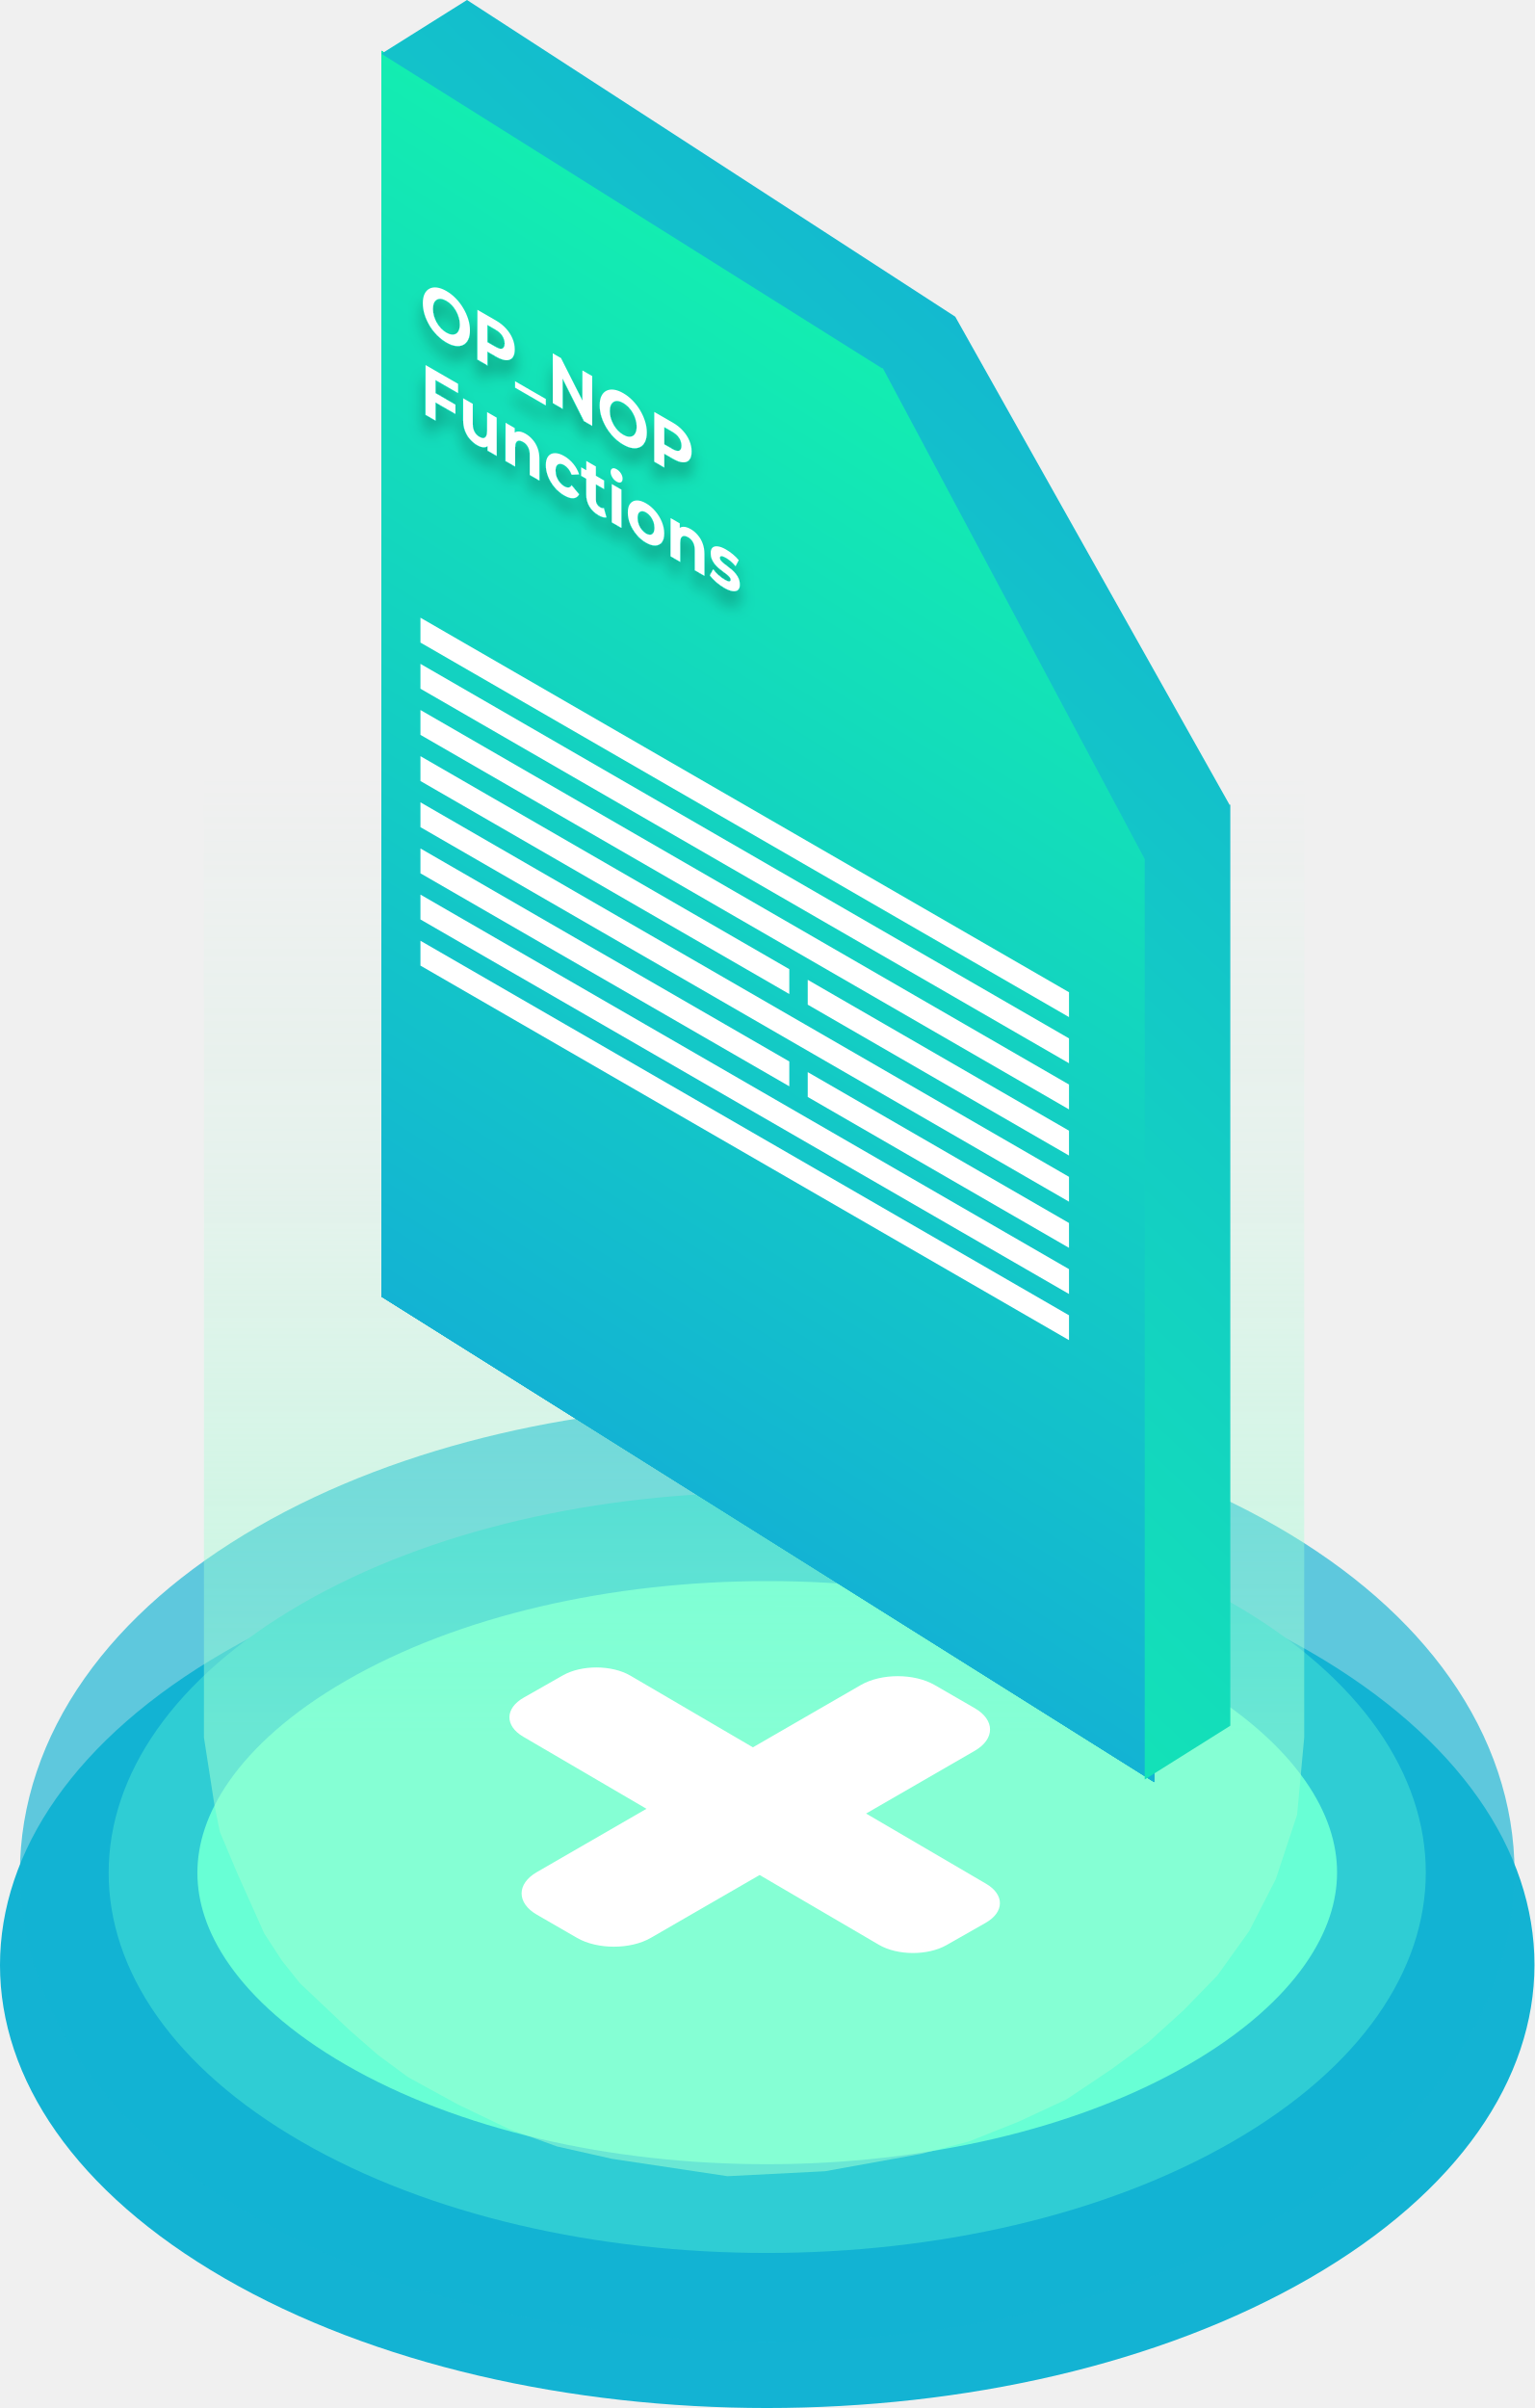
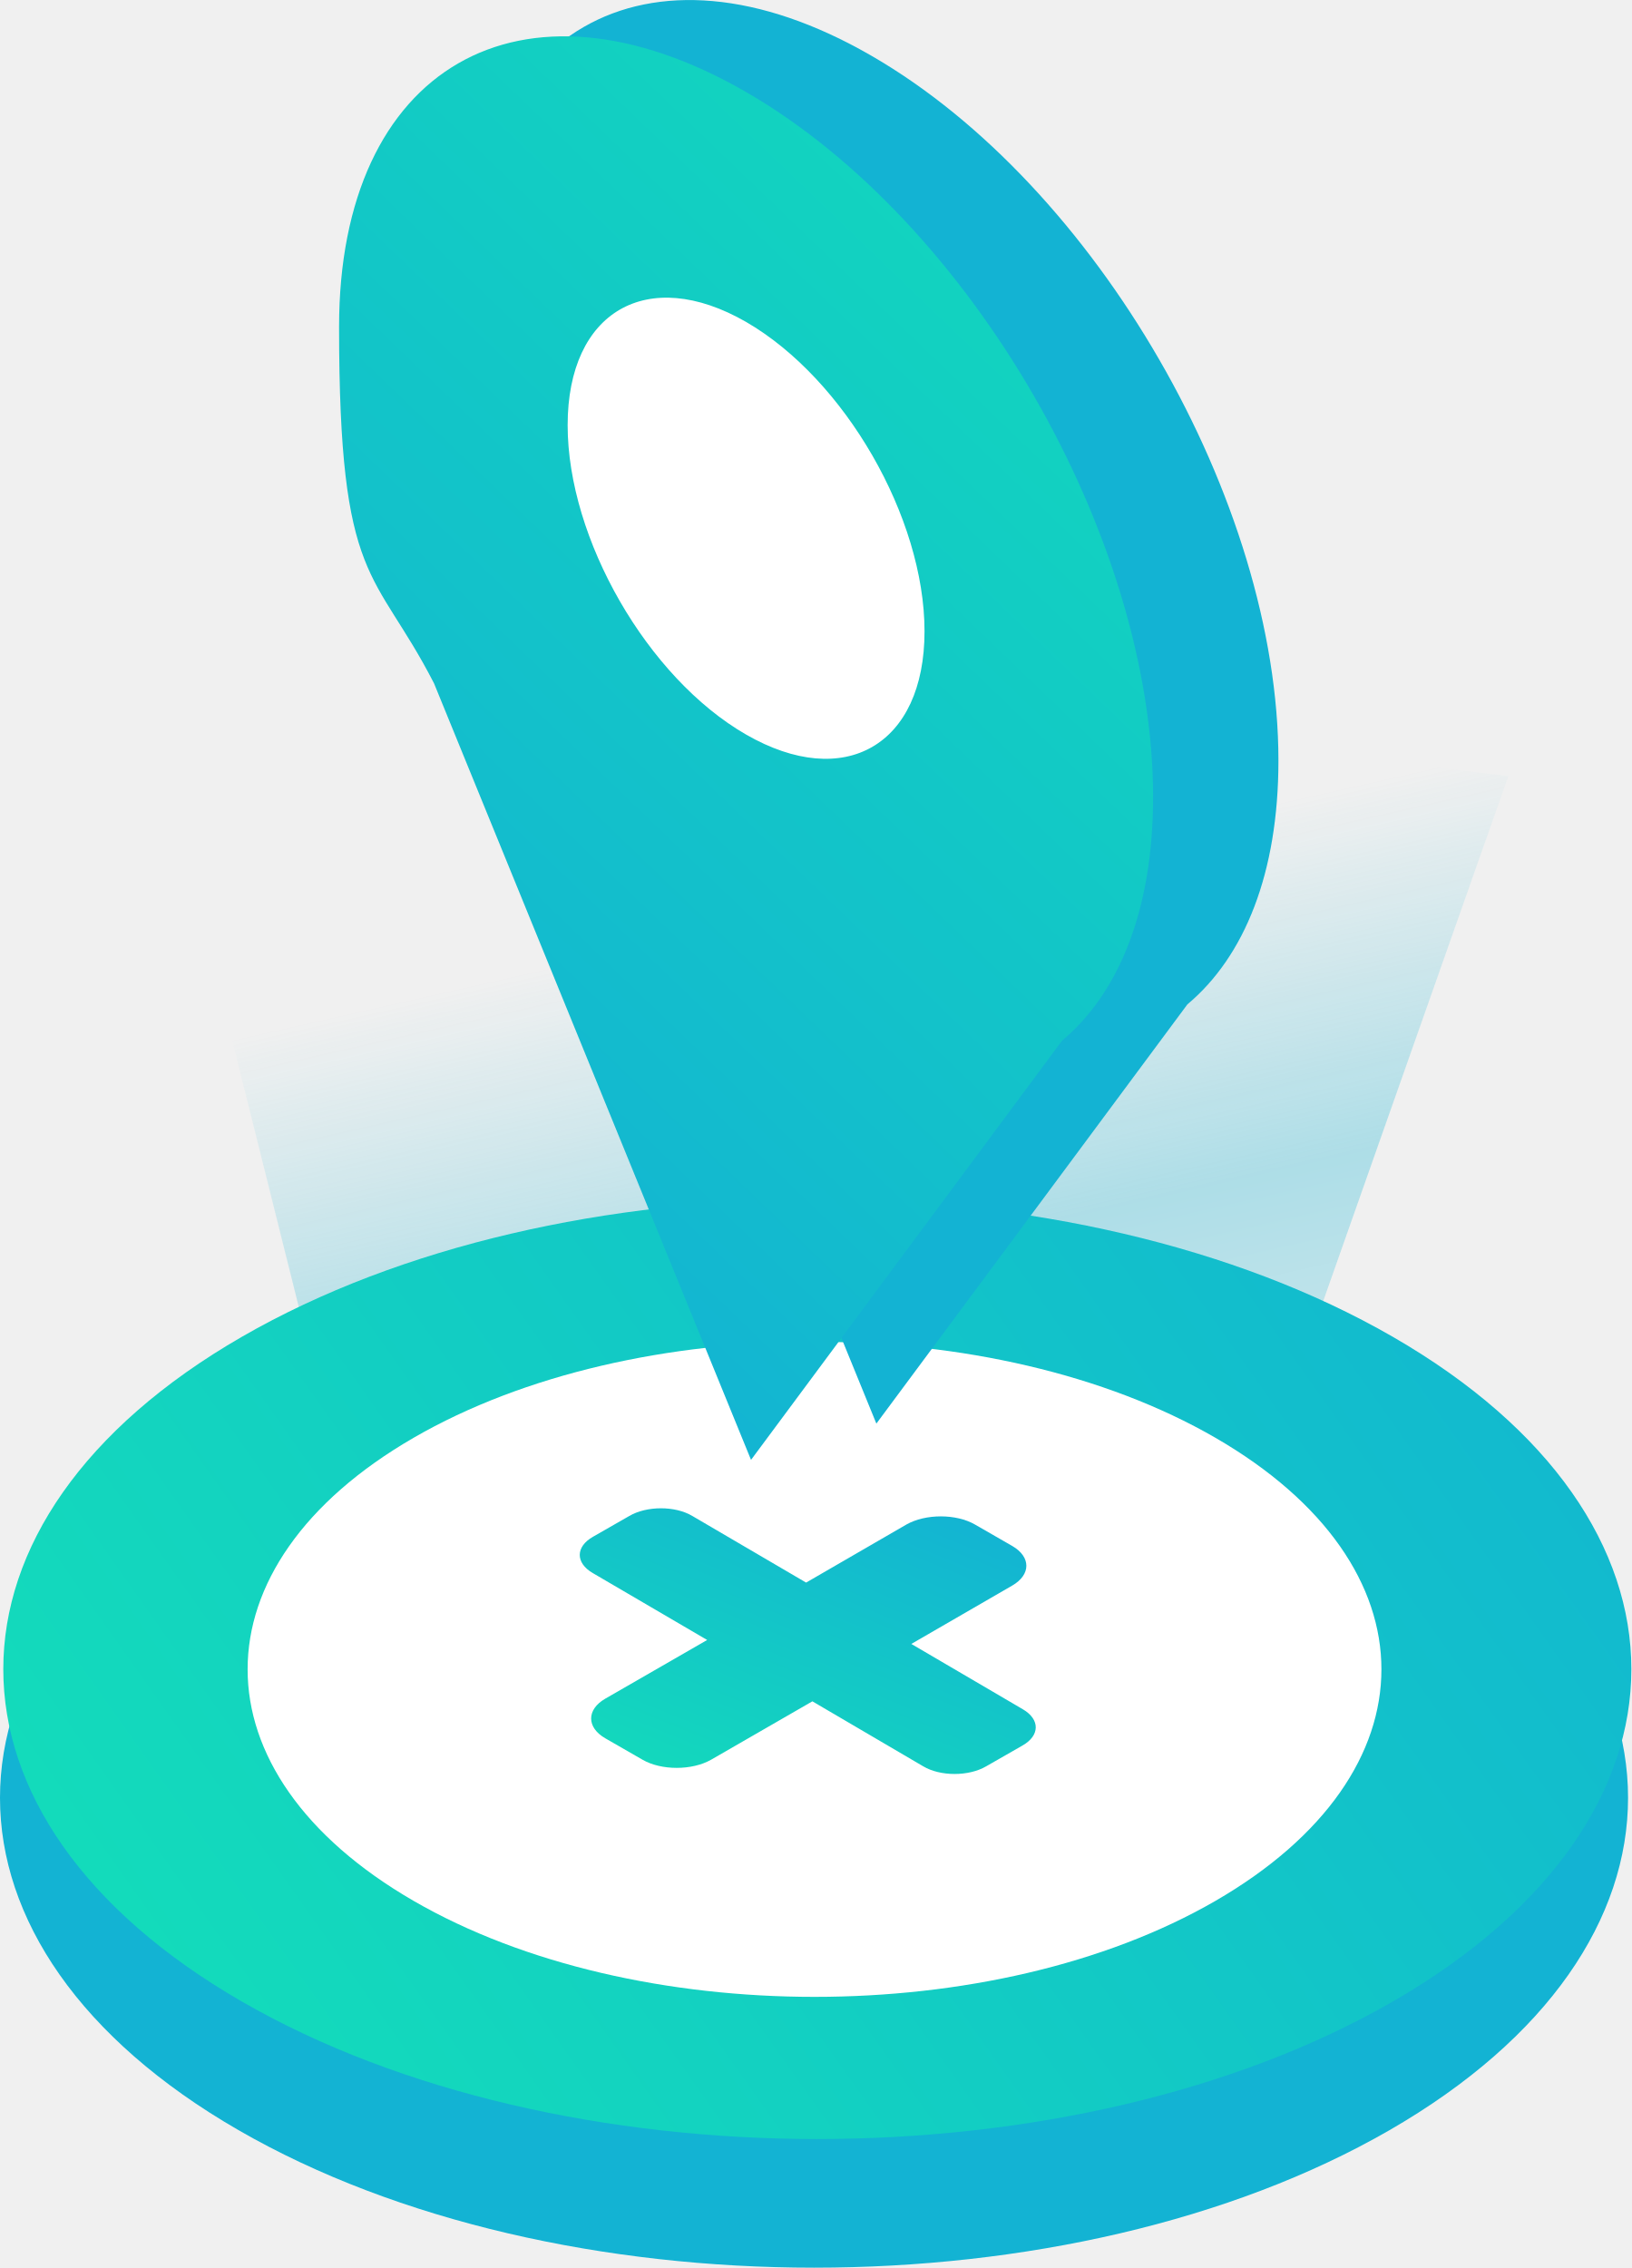
- <svg xmlns="http://www.w3.org/2000/svg" fill="none" viewBox="89.54 0 432.33 678.3">
-   <path d="M458.593 465.231C542.994 513.96 542.964 592.981 458.527 641.731C374.091 690.481 237.221 690.498 152.821 641.769C68.42 593.04 68.45 514.019 152.886 465.269C237.323 416.52 374.193 416.503 458.593 465.231Z" fill="#13B3D3" />
-   <path d="M436.943 451.731C509.377 493.551 509.365 561.38 436.877 603.231C364.388 645.082 246.906 645.089 174.471 603.269C102.037 561.449 102.049 493.62 174.537 451.769C247.025 409.918 364.508 409.911 436.943 451.731Z" fill="#68FFD5" stroke="url(#paint0_linear_149_20)" stroke-width="50" />
-   <path d="M147 115H457V489.402L455 511.168L449 529.303L441.5 543.95L432.5 556.504L423 566.269L413 575.336L402.5 583.008L390 591.378L376.5 597.655L362.5 603.235L349 606.723L322 611.605L294.5 613L262 608.118L246.5 604.63L233 599.748L218.5 592.773L204.5 585.101L196 578.824L188 571.849L174 558.597L169 552.319L164 544.647L156.5 527.908L151.5 516.05L150 508.712L147 489.402V115Z" fill="url(#paint1_linear_149_20)" />
-   <g style="mix-blend-mode:screen">
-     <path fill-rule="evenodd" clip-rule="evenodd" d="M352.868 474.642C347.128 471.328 337.823 471.328 332.083 474.642L301.673 492.2L267.166 472.015C261.939 468.958 253.405 468.923 248.105 471.938L237.086 478.205C231.786 481.22 231.726 486.142 236.953 489.199L271.683 509.514L240.803 527.343C235.063 530.656 235.063 536.029 240.803 539.343L252.113 545.873C257.852 549.186 267.158 549.186 272.898 545.873L303.568 528.165L337.172 547.822C342.398 550.879 350.932 550.914 356.233 547.899L367.251 541.632C372.552 538.617 372.611 533.695 367.385 530.637L333.558 510.851L364.178 493.172C369.918 489.858 369.918 484.486 364.178 481.172L352.868 474.642Z" fill="white" />
-   </g>
-   <path fill-rule="evenodd" clip-rule="evenodd" d="M340.654 104.534L197 14.307V365.244L414.734 502V241.946L340.654 104.534Z" fill="url(#paint2_linear_149_20)" />
-   <path fill-rule="evenodd" clip-rule="evenodd" d="M340.654 104.534L197 14.307V365.244L414.734 502V241.946L340.654 104.534Z" fill="url(#paint3_linear_149_20)" />
-   <path fill-rule="evenodd" clip-rule="evenodd" d="M340.654 104.534L197 14.307V365.244L414.734 502V241.946L340.654 104.534Z" fill="url(#paint4_linear_149_20)" />
-   <path fill-rule="evenodd" clip-rule="evenodd" d="M340.654 104.534L197 14.307V365.244L414.734 502V241.946L340.654 104.534Z" fill="url(#paint5_linear_149_20)" />
-   <path fill-rule="evenodd" clip-rule="evenodd" d="M197 15.148L221.118 0L358.68 89.206L358.681 89.207L358.68 89.207L435.984 226.738L436.177 226.617V486.111L412.059 501.259V241.942L412.048 241.949L338.254 103.669L338.105 103.775L197 15.148Z" fill="url(#paint6_linear_149_20)" />
-   <g style="mix-blend-mode:screen">
-     <rect width="211" height="7" transform="matrix(0.866025 0.5 0 1 208 174)" fill="white" />
-   </g>
-   <g style="mix-blend-mode:screen">
-     <rect width="120" height="7" transform="matrix(0.866025 0.5 0 1 208 213)" fill="white" />
-   </g>
-   <g style="mix-blend-mode:screen">
-     <rect width="85" height="7" transform="matrix(0.866025 0.5 0 1 317.117 276)" fill="white" />
-   </g>
-   <g style="mix-blend-mode:screen">
-     <rect width="85" height="7" transform="matrix(0.866025 0.5 0 1 317.117 302)" fill="white" />
-   </g>
-   <g style="mix-blend-mode:screen">
-     <rect width="211" height="7" transform="matrix(0.866025 0.5 0 1 208 200)" fill="white" />
-   </g>
-   <g style="mix-blend-mode:screen">
-     <rect width="211" height="7" transform="matrix(0.866025 0.5 0 1 208 187)" fill="white" />
-   </g>
-   <g style="mix-blend-mode:screen">
-     <rect width="211" height="7" transform="matrix(0.866025 0.5 0 1 208 226)" fill="white" />
-   </g>
-   <g style="mix-blend-mode:screen">
-     <rect width="211" height="7" transform="matrix(0.866025 0.5 0 1 208 265)" fill="white" />
-   </g>
-   <g style="mix-blend-mode:screen">
-     <rect width="211" height="7" transform="matrix(0.866025 0.5 0 1 208 252)" fill="white" />
-   </g>
-   <g style="mix-blend-mode:screen">
-     <rect width="120" height="7" transform="matrix(0.866025 0.5 0 1 208 239)" fill="white" />
-   </g>
-   <g filter="url(#filter0_d_149_20)">
-     <path d="M215.327 96.47C214.368 95.917 213.479 95.223 212.659 94.39C211.851 93.563 211.147 92.65 210.546 91.65C209.957 90.657 209.495 89.623 209.16 88.55C208.837 87.483 208.675 86.43 208.675 85.39C208.675 84.35 208.837 83.483 209.16 82.79C209.495 82.103 209.963 81.607 210.563 81.3C211.164 80.993 211.868 80.893 212.677 81C213.485 81.107 214.362 81.433 215.309 81.98C216.268 82.533 217.145 83.22 217.942 84.04C218.75 84.867 219.449 85.777 220.038 86.77C220.638 87.77 221.106 88.807 221.441 89.88C221.776 90.94 221.943 91.997 221.943 93.05C221.943 94.09 221.776 94.96 221.441 95.66C221.106 96.347 220.638 96.843 220.038 97.15C219.449 97.45 218.75 97.547 217.942 97.44C217.145 97.34 216.273 97.017 215.327 96.47ZM215.309 93.7C215.852 94.013 216.348 94.193 216.799 94.24C217.261 94.293 217.665 94.22 218.011 94.02C218.358 93.82 218.623 93.5 218.808 93.06C219.004 92.627 219.102 92.077 219.102 91.41C219.102 90.743 219.004 90.08 218.808 89.42C218.623 88.767 218.358 88.14 218.011 87.54C217.676 86.947 217.278 86.41 216.816 85.93C216.354 85.45 215.852 85.053 215.309 84.74C214.767 84.427 214.264 84.243 213.802 84.19C213.352 84.143 212.954 84.22 212.607 84.42C212.261 84.62 211.989 84.937 211.793 85.37C211.608 85.81 211.516 86.363 211.516 87.03C211.516 87.683 211.608 88.343 211.793 89.01C211.989 89.67 212.255 90.297 212.59 90.89C212.936 91.49 213.34 92.03 213.802 92.51C214.264 92.99 214.767 93.387 215.309 93.7ZM224.052 101.268V87.267L229.3 90.297C230.385 90.924 231.321 91.671 232.106 92.537C232.891 93.391 233.497 94.321 233.924 95.328C234.352 96.334 234.565 97.364 234.565 98.418C234.565 99.457 234.352 100.234 233.924 100.748C233.497 101.261 232.891 101.498 232.106 101.458C231.321 101.404 230.385 101.064 229.3 100.438L225.611 98.308L226.858 97.567V102.888L224.052 101.268ZM226.858 97.927L225.611 95.668L229.144 97.707C230.01 98.207 230.657 98.368 231.084 98.188C231.511 98.007 231.725 97.537 231.725 96.778C231.725 96.004 231.511 95.281 231.084 94.608C230.657 93.934 230.01 93.347 229.144 92.847L225.611 90.808L226.858 89.987V97.927ZM234.657 109.191V107.391L243.318 112.391V114.191L234.657 109.191ZM245.28 113.523V99.523L247.6 100.863L254.754 115.073L253.628 114.423V104.343L256.399 105.943V119.943L254.096 118.613L246.925 104.393L248.051 105.043V115.123L245.28 113.523ZM265.157 125.24C264.198 124.686 263.309 123.993 262.49 123.16C261.681 122.333 260.977 121.42 260.376 120.42C259.788 119.426 259.326 118.393 258.991 117.32C258.667 116.253 258.506 115.2 258.506 114.16C258.506 113.12 258.667 112.253 258.991 111.56C259.326 110.873 259.793 110.376 260.394 110.07C260.994 109.763 261.699 109.663 262.507 109.77C263.315 109.876 264.193 110.203 265.14 110.75C266.098 111.303 266.976 111.99 267.772 112.81C268.581 113.636 269.279 114.546 269.868 115.54C270.468 116.54 270.936 117.576 271.271 118.65C271.606 119.71 271.773 120.766 271.773 121.82C271.773 122.86 271.606 123.73 271.271 124.43C270.936 125.116 270.468 125.613 269.868 125.92C269.279 126.22 268.581 126.316 267.772 126.21C266.976 126.11 266.104 125.786 265.157 125.24ZM265.14 122.47C265.682 122.783 266.179 122.963 266.629 123.01C267.091 123.063 267.495 122.99 267.842 122.79C268.188 122.59 268.454 122.27 268.638 121.83C268.835 121.396 268.933 120.846 268.933 120.18C268.933 119.513 268.835 118.85 268.638 118.19C268.454 117.536 268.188 116.91 267.842 116.31C267.507 115.716 267.108 115.18 266.646 114.7C266.185 114.22 265.682 113.823 265.14 113.51C264.597 113.196 264.095 113.013 263.633 112.96C263.182 112.913 262.784 112.99 262.438 113.19C262.091 113.39 261.82 113.706 261.623 114.14C261.439 114.58 261.346 115.133 261.346 115.8C261.346 116.453 261.439 117.113 261.623 117.78C261.82 118.44 262.085 119.066 262.42 119.66C262.767 120.26 263.171 120.8 263.633 121.28C264.095 121.76 264.597 122.156 265.14 122.47ZM273.882 130.037V116.037L279.13 119.067C280.216 119.694 281.151 120.44 281.936 121.307C282.721 122.16 283.328 123.09 283.755 124.097C284.182 125.104 284.396 126.134 284.396 127.187C284.396 128.227 284.182 129.004 283.755 129.517C283.328 130.03 282.721 130.267 281.936 130.227C281.151 130.174 280.216 129.834 279.13 129.207L275.441 127.077L276.688 126.337V131.657L273.882 130.037ZM276.688 126.697L275.441 124.437L278.974 126.477C279.84 126.977 280.487 127.137 280.914 126.957C281.341 126.777 281.555 126.307 281.555 125.547C281.555 124.774 281.341 124.05 280.914 123.377C280.487 122.704 279.84 122.117 278.974 121.617L275.441 119.577L276.688 118.757V126.697ZM212.036 110.63L217.855 113.99V116.59L212.036 113.23V110.63ZM212.244 118.45L209.438 116.83V102.83L218.6 108.12V110.72L212.244 107.05V118.45ZM224.021 125.41C223.247 124.963 222.555 124.39 221.943 123.69C221.342 122.996 220.875 122.2 220.54 121.3C220.205 120.386 220.037 119.376 220.037 118.27V112.19L222.739 113.75V119.37C222.739 120.263 222.901 121.016 223.224 121.63C223.559 122.236 224.027 122.713 224.627 123.06C225.043 123.3 225.412 123.413 225.736 123.4C226.059 123.373 226.313 123.2 226.498 122.88C226.683 122.546 226.775 122.053 226.775 121.4V116.08L229.477 117.64V128.4L226.914 126.92V123.96L227.381 125.09C227.069 125.656 226.608 125.956 225.996 125.99C225.395 126.016 224.737 125.823 224.021 125.41ZM237.644 122.195C238.383 122.622 239.041 123.175 239.619 123.855C240.207 124.528 240.669 125.315 241.004 126.215C241.339 127.102 241.507 128.092 241.507 129.185V135.345L238.805 133.785V128.105C238.805 127.238 238.637 126.502 238.302 125.895C237.979 125.295 237.517 124.822 236.917 124.475C236.489 124.228 236.103 124.112 235.756 124.125C235.421 124.132 235.156 124.292 234.959 124.605C234.775 124.925 234.682 125.418 234.682 126.085V131.405L231.98 129.845V119.085L234.561 120.575V123.555L234.076 122.375C234.411 121.848 234.89 121.572 235.514 121.545C236.137 121.518 236.847 121.735 237.644 122.195ZM248.527 139.558C247.522 138.978 246.627 138.228 245.842 137.308C245.057 136.375 244.439 135.358 243.989 134.258C243.55 133.165 243.331 132.085 243.331 131.018C243.331 129.938 243.55 129.111 243.989 128.538C244.439 127.958 245.057 127.661 245.842 127.648C246.627 127.621 247.522 127.898 248.527 128.478C249.508 129.045 250.363 129.778 251.09 130.678C251.818 131.565 252.355 132.548 252.701 133.628L250.605 133.718C250.363 133.071 250.057 132.521 249.687 132.068C249.329 131.621 248.937 131.275 248.509 131.028C248.048 130.761 247.632 130.641 247.262 130.668C246.893 130.695 246.598 130.865 246.379 131.178C246.171 131.498 246.067 131.971 246.067 132.598C246.067 133.225 246.171 133.818 246.379 134.378C246.598 134.945 246.893 135.455 247.262 135.908C247.632 136.361 248.048 136.721 248.509 136.988C248.937 137.235 249.329 137.348 249.687 137.328C250.057 137.301 250.363 137.098 250.605 136.718L252.701 139.248C252.355 139.915 251.818 140.278 251.09 140.338C250.363 140.385 249.508 140.125 248.527 139.558ZM258.203 145.144C257.106 144.511 256.251 143.698 255.639 142.704C255.027 141.698 254.721 140.554 254.721 139.274V129.834L257.423 131.394V140.794C257.423 141.248 257.527 141.661 257.735 142.034C257.943 142.394 258.226 142.678 258.584 142.884C259.011 143.131 259.375 143.208 259.675 143.114L260.402 145.734C260.125 145.801 259.79 145.781 259.398 145.674C259.017 145.561 258.618 145.384 258.203 145.144ZM253.284 134.024V131.624L259.744 135.354V137.754L253.284 134.024ZM261.919 147.13V136.37L264.621 137.93V148.69L261.919 147.13ZM263.27 135.65C262.773 135.363 262.369 134.963 262.058 134.45C261.746 133.937 261.59 133.433 261.59 132.94C261.59 132.447 261.746 132.123 262.058 131.97C262.369 131.817 262.773 131.883 263.27 132.17C263.767 132.457 264.171 132.85 264.482 133.35C264.794 133.837 264.95 134.327 264.95 134.82C264.95 135.34 264.794 135.683 264.482 135.85C264.182 136.01 263.778 135.943 263.27 135.65ZM271.563 152.858C270.57 152.285 269.686 151.535 268.913 150.608C268.151 149.688 267.544 148.685 267.094 147.598C266.655 146.505 266.436 145.425 266.436 144.358C266.436 143.278 266.655 142.451 267.094 141.878C267.544 141.298 268.151 140.995 268.913 140.968C269.686 140.935 270.57 141.205 271.563 141.778C272.544 142.345 273.422 143.091 274.195 144.018C274.969 144.931 275.575 145.928 276.014 147.008C276.453 148.088 276.672 149.175 276.672 150.268C276.672 151.335 276.453 152.161 276.014 152.748C275.575 153.321 274.969 153.625 274.195 153.658C273.422 153.691 272.544 153.425 271.563 152.858ZM271.563 150.298C272.013 150.558 272.417 150.671 272.775 150.638C273.133 150.605 273.416 150.428 273.624 150.108C273.832 149.775 273.936 149.301 273.936 148.688C273.936 148.061 273.832 147.468 273.624 146.908C273.416 146.348 273.133 145.845 272.775 145.398C272.417 144.951 272.013 144.598 271.563 144.338C271.112 144.078 270.708 143.965 270.35 143.998C269.992 144.031 269.704 144.205 269.484 144.518C269.276 144.838 269.173 145.311 269.173 145.938C269.173 146.551 269.276 147.145 269.484 147.718C269.704 148.285 269.992 148.791 270.35 149.238C270.708 149.685 271.112 150.038 271.563 150.298ZM284.142 149.041C284.881 149.467 285.539 150.021 286.117 150.701C286.706 151.374 287.167 152.161 287.502 153.061C287.837 153.947 288.005 154.937 288.005 156.031V162.191L285.303 160.631V154.951C285.303 154.084 285.135 153.347 284.8 152.741C284.477 152.141 284.015 151.667 283.415 151.321C282.987 151.074 282.601 150.957 282.254 150.971C281.919 150.977 281.654 151.137 281.457 151.451C281.273 151.771 281.18 152.264 281.18 152.931V158.251L278.478 156.691V145.931L281.059 147.421V150.401L280.574 149.221C280.909 148.694 281.388 148.417 282.012 148.391C282.635 148.364 283.345 148.581 284.142 149.041ZM293.589 165.575C292.792 165.115 292.024 164.565 291.285 163.925C290.558 163.278 289.98 162.665 289.553 162.085L290.454 160.365C290.881 160.918 291.383 161.461 291.961 161.995C292.55 162.521 293.127 162.948 293.693 163.275C294.316 163.635 294.755 163.801 295.009 163.775C295.275 163.755 295.408 163.591 295.408 163.285C295.408 163.031 295.304 162.785 295.096 162.545C294.899 162.298 294.634 162.045 294.299 161.785C293.964 161.525 293.595 161.245 293.191 160.945C292.798 160.651 292.4 160.335 291.995 159.995C291.591 159.641 291.222 159.255 290.887 158.835C290.552 158.415 290.281 157.951 290.073 157.445C289.877 156.945 289.778 156.388 289.778 155.775C289.778 155.095 289.946 154.591 290.281 154.265C290.627 153.945 291.124 153.825 291.77 153.905C292.417 153.971 293.191 154.265 294.091 154.785C294.726 155.151 295.373 155.605 296.031 156.145C296.689 156.685 297.238 157.235 297.677 157.795L296.776 159.495C296.326 158.928 295.869 158.458 295.408 158.085C294.957 157.705 294.518 157.391 294.091 157.145C293.491 156.798 293.052 156.638 292.775 156.665C292.498 156.691 292.359 156.851 292.359 157.145C292.359 157.411 292.457 157.668 292.654 157.915C292.861 158.168 293.133 158.431 293.468 158.705C293.803 158.978 294.166 159.261 294.559 159.555C294.963 159.841 295.367 160.161 295.771 160.515C296.175 160.868 296.539 161.251 296.862 161.665C297.197 162.071 297.469 162.528 297.677 163.035C297.884 163.528 297.988 164.081 297.988 164.695C297.988 165.361 297.815 165.855 297.469 166.175C297.122 166.481 296.62 166.591 295.962 166.505C295.315 166.425 294.524 166.115 293.589 165.575Z" fill="white" />
-   </g>
+ <svg xmlns="http://www.w3.org/2000/svg" version="1.1" viewBox="0 0 494.6 687.6">
  <defs>
-     <filter id="filter0_d_149_20" x="204.672" y="78.15" width="97.32" height="97.965" filterUnits="userSpaceOnUse" color-interpolation-filters="sRGB">
-       <feFlood flood-opacity="0" result="BackgroundImageFix" />
-       <feColorMatrix in="SourceAlpha" type="matrix" values="0 0 0 0 0 0 0 0 0 0 0 0 0 0 0 0 0 0 127 0" result="hardAlpha" />
-       <feOffset dy="4" />
-       <feGaussianBlur stdDeviation="2" />
-       <feComposite in2="hardAlpha" operator="out" />
-       <feColorMatrix type="matrix" values="0 0 0 0 0 0 0 0 0 0 0 0 0 0 0 0 0 0 0.25 0" />
-       <feBlend mode="normal" in2="BackgroundImageFix" result="effect1_dropShadow_149_20" />
-       <feBlend mode="normal" in="SourceGraphic" in2="effect1_dropShadow_149_20" result="shape" />
-     </filter>
-     <linearGradient id="paint0_linear_149_20" x1="152.886" y1="439.269" x2="305.707" y2="703.962" gradientUnits="userSpaceOnUse">
-       <stop offset="1" stop-color="#13B3D3" stop-opacity="0.66" />
+     <style>
+       .st0 {
+         fill: url(#linear-gradient1);
+       }
+ 
+       .st1 {
+         fill: url(#linear-gradient);
+       }
+ 
+       .st2, .st3 {
+         fill: #13b3d3;
+       }
+ 
+       .st4 {
+         isolation: isolate;
+       }
+ 
+       .st5 {
+         fill: #fff;
+       }
+ 
+       .st6 {
+         mix-blend-mode: screen;
+       }
+ 
+       .st7 {
+         fill: url(#linear-gradient2);
+       }
+ 
+       .st7, .st8, .st3 {
+         fill-rule: evenodd;
+       }
+ 
+       .st8 {
+         fill: url(#linear-gradient3);
+       }
+     </style>
+     <linearGradient id="linear-gradient" x1="325.9" y1="189.6" x2="245.3" y2="545.7" gradientTransform="translate(0 746) scale(1 -1)" gradientUnits="userSpaceOnUse">
+       <stop offset="0" stop-color="#fff" stop-opacity=".3" />
+       <stop offset=".5" stop-color="#13b3d3" stop-opacity=".3" />
+       <stop offset=".8" stop-color="#13b3d3" stop-opacity="0" />
    </linearGradient>
-     <linearGradient id="paint1_linear_149_20" x1="302.113" y1="115" x2="301.98" y2="489.402" gradientUnits="userSpaceOnUse">
-       <stop offset="0.276" stop-color="#9FFFD4" stop-opacity="0" />
-       <stop offset="0.573" stop-color="#9FFFD4" stop-opacity="0.129" />
-       <stop offset="1" stop-color="#9FFFD4" stop-opacity="0.53" />
+     <linearGradient id="linear-gradient1" x1="-276" y1="303.3" x2="-70.8" y2="807.1" gradientTransform="translate(-174.3 892.6) rotate(30) scale(1 -.9) skewX(26.6)" gradientUnits="userSpaceOnUse">
+       <stop offset="0" stop-color="#13e7b4" />
+       <stop offset="1" stop-color="#12b9cf" />
    </linearGradient>
-     <linearGradient id="paint2_linear_149_20" x1="305.867" y1="82.685" x2="147.803" y2="334.344" gradientUnits="userSpaceOnUse">
-       <stop stop-color="#13EDB1" />
-       <stop offset="1" stop-color="#13B3D3" />
+     <linearGradient id="linear-gradient2" x1="265.6" y1="299.2" x2="224.2" y2="197.5" gradientTransform="translate(0 746) scale(1 -1)" gradientUnits="userSpaceOnUse">
+       <stop offset="0" stop-color="#13b3d3" />
+       <stop offset="1" stop-color="#13d9bc" />
    </linearGradient>
-     <linearGradient id="paint3_linear_149_20" x1="305.867" y1="82.685" x2="147.803" y2="334.344" gradientUnits="userSpaceOnUse">
-       <stop stop-color="#13EDB1" />
-       <stop offset="1" stop-color="#13B3D3" />
-     </linearGradient>
-     <linearGradient id="paint4_linear_149_20" x1="305.867" y1="82.685" x2="147.803" y2="334.344" gradientUnits="userSpaceOnUse">
-       <stop stop-color="#13EDB1" />
-       <stop offset="1" stop-color="#13B3D3" />
-     </linearGradient>
-     <linearGradient id="paint5_linear_149_20" x1="305.867" y1="82.685" x2="147.803" y2="334.344" gradientUnits="userSpaceOnUse">
-       <stop stop-color="#13EDB1" />
-       <stop offset="1" stop-color="#13B3D3" />
-     </linearGradient>
-     <linearGradient id="paint6_linear_149_20" x1="197" y1="402.498" x2="459.666" y2="120.652" gradientUnits="userSpaceOnUse">
-       <stop stop-color="#13EDB1" />
-       <stop offset="1" stop-color="#13B3D3" />
+     <linearGradient id="linear-gradient3" x1="315.9" y1="654.8" x2="86.3" y2="415.8" gradientTransform="translate(0 746) scale(1 -1)" gradientUnits="userSpaceOnUse">
+       <stop offset="0" stop-color="#12d4bf" />
+       <stop offset="1" stop-color="#13b3d3" />
    </linearGradient>
  </defs>
+   <g class="st4">
+     <g id="Layer_1">
+       <g id="Group_146">
+         <g id="Rectangle_78" class="st6">
+           <path class="st1" d="M37.8,184.8l419.5,50.5-112.5,319-51.5,38-61,11-65.5-11-39-47L37.8,184.8Z" />
+         </g>
+         <path id="Ellipse_83" class="st2" d="M421.3,444.3c96.4,55.6,96.4,145.9,0,201.5s-252.6,55.6-349,0-96.4-145.9,0-201.5,252.6-55.6,349,0Z" />
+         <path id="Ellipse_84" class="st0" d="M422.3,405.3c96.4,55.6,96.4,145.9,0,201.5s-252.6,55.6-349,0-96.4-145.9,0-201.5,252.6-55.6,349,0Z" />
+         <path id="Ellipse_85" class="st5" d="M368.5,435.9c67.1,38.8,67.1,101.6,0,140.4s-176,38.8-243.1,0-67.1-101.6,0-140.4,176-38.8,243.1,0Z" />
+         <path id="Union" class="st7" d="M295.6,462.2c-5.7-3.3-15-3.3-20.8,0l-30.4,17.6-34.5-20.2c-5.2-3.1-13.8-3.1-19.1,0l-11,6.3c-5.3,3-5.4,7.9-.1,11l34.7,20.3-30.9,17.8c-5.7,3.3-5.7,8.7,0,12l11.3,6.5c5.7,3.3,15,3.3,20.8,0l30.7-17.7,33.6,19.7c5.2,3.1,13.8,3.1,19.1,0l11-6.3c5.3-3,5.4-7.9.1-11l-33.8-19.8,30.6-17.7c5.7-3.3,5.7-8.7,0-12l-11.3-6.5Z" />
+         <g id="Group_145">
+           <path id="Union_2" class="st3" d="M360,304.5c17.3-14.5,27.6-39.8,27.6-73.9,0-78.7-55.3-174.4-123.4-213.7-68.2-39.4-123.4-7.5-123.4,71.2s10.8,73,28.8,108.1l96.1,235.4,94.3-127.1Z" />
+           <g id="Group_144">
+             <path id="Union_3" class="st8" d="M322,315.5c17.3-14.5,27.6-39.8,27.6-73.9,0-78.7-55.3-174.4-123.4-213.7-68.2-39.4-123.4-7.5-123.4,71.2s10.8,73,28.8,108.1l96.1,235.4,94.3-127.1Z" />
+             <path id="Ellipse_87" class="st5" d="M226.2,97.6c29.9,17.3,54.1,59.3,54.1,93.8s-24.2,48.5-54.1,31.3-54.1-59.3-54.1-93.8,24.2-48.5,54.1-31.3Z" />
+           </g>
+         </g>
+       </g>
+     </g>
+   </g>
</svg>
